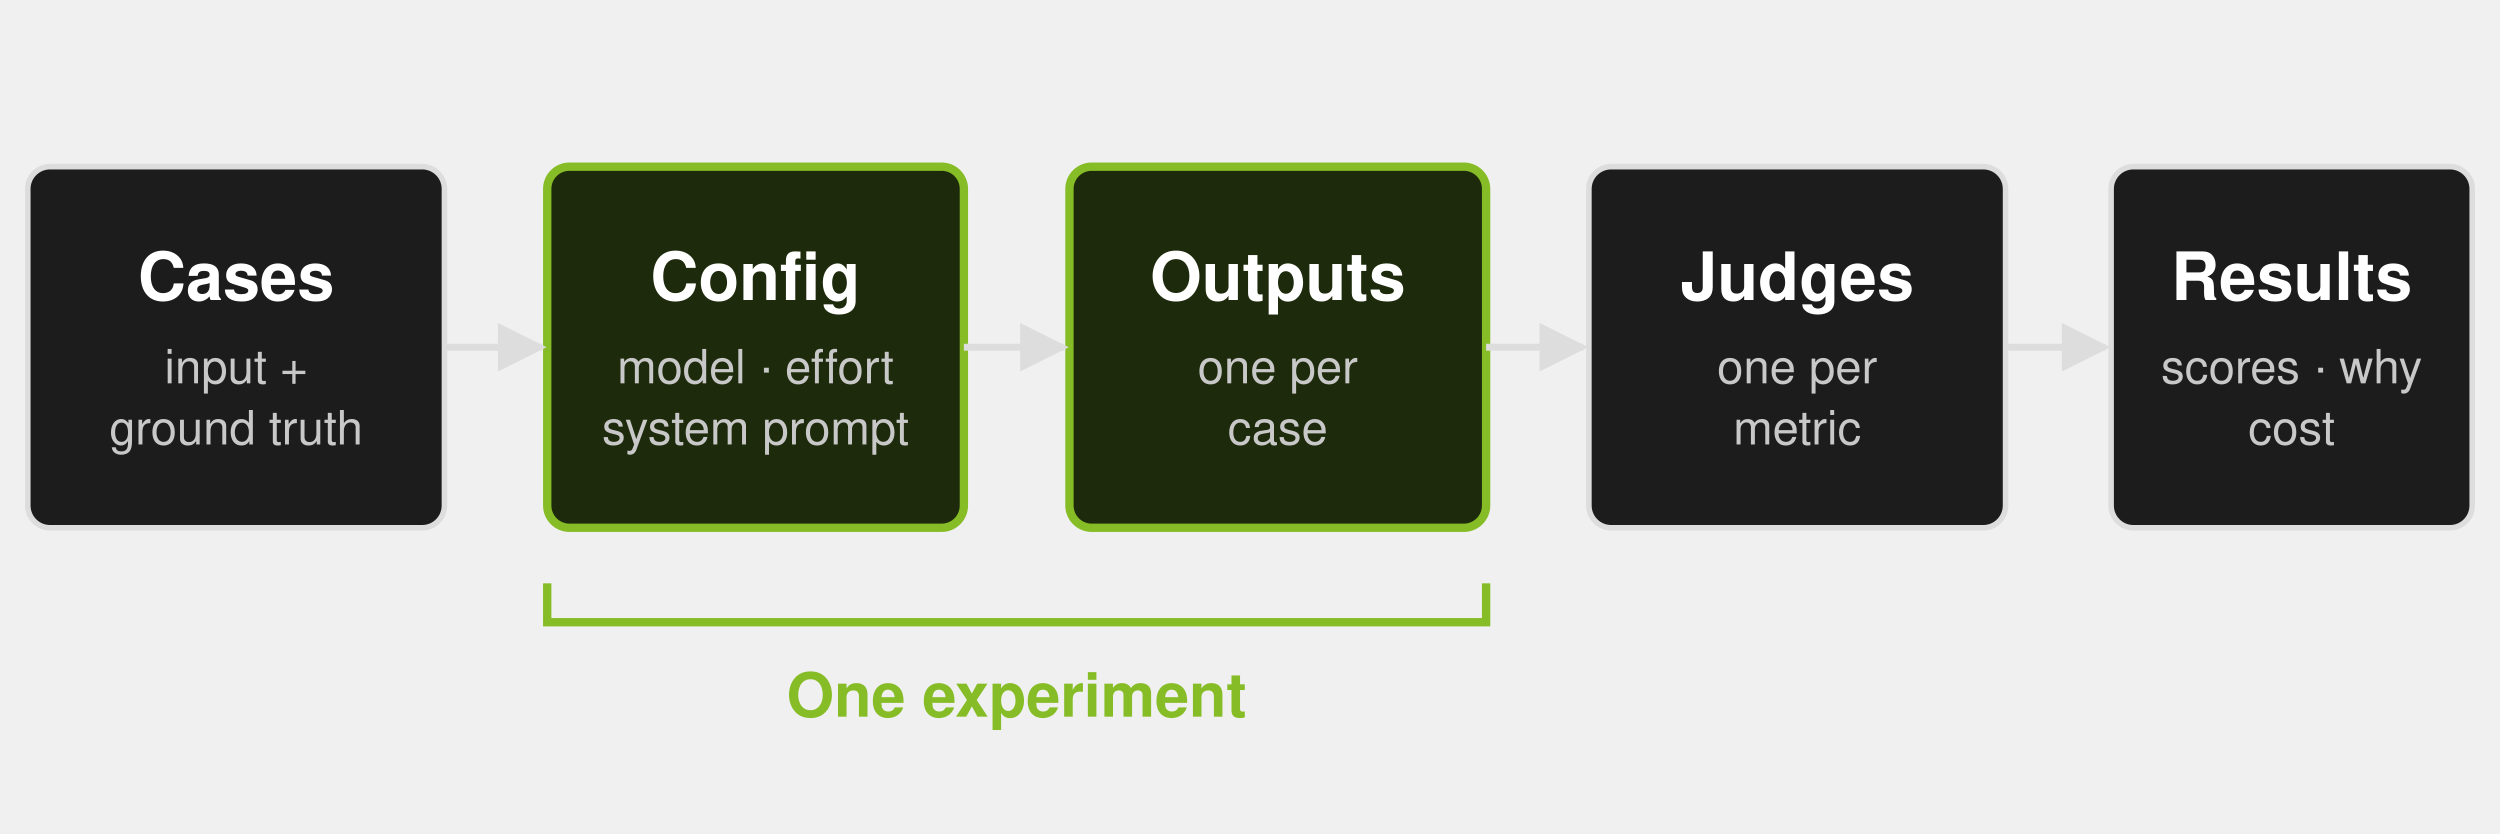
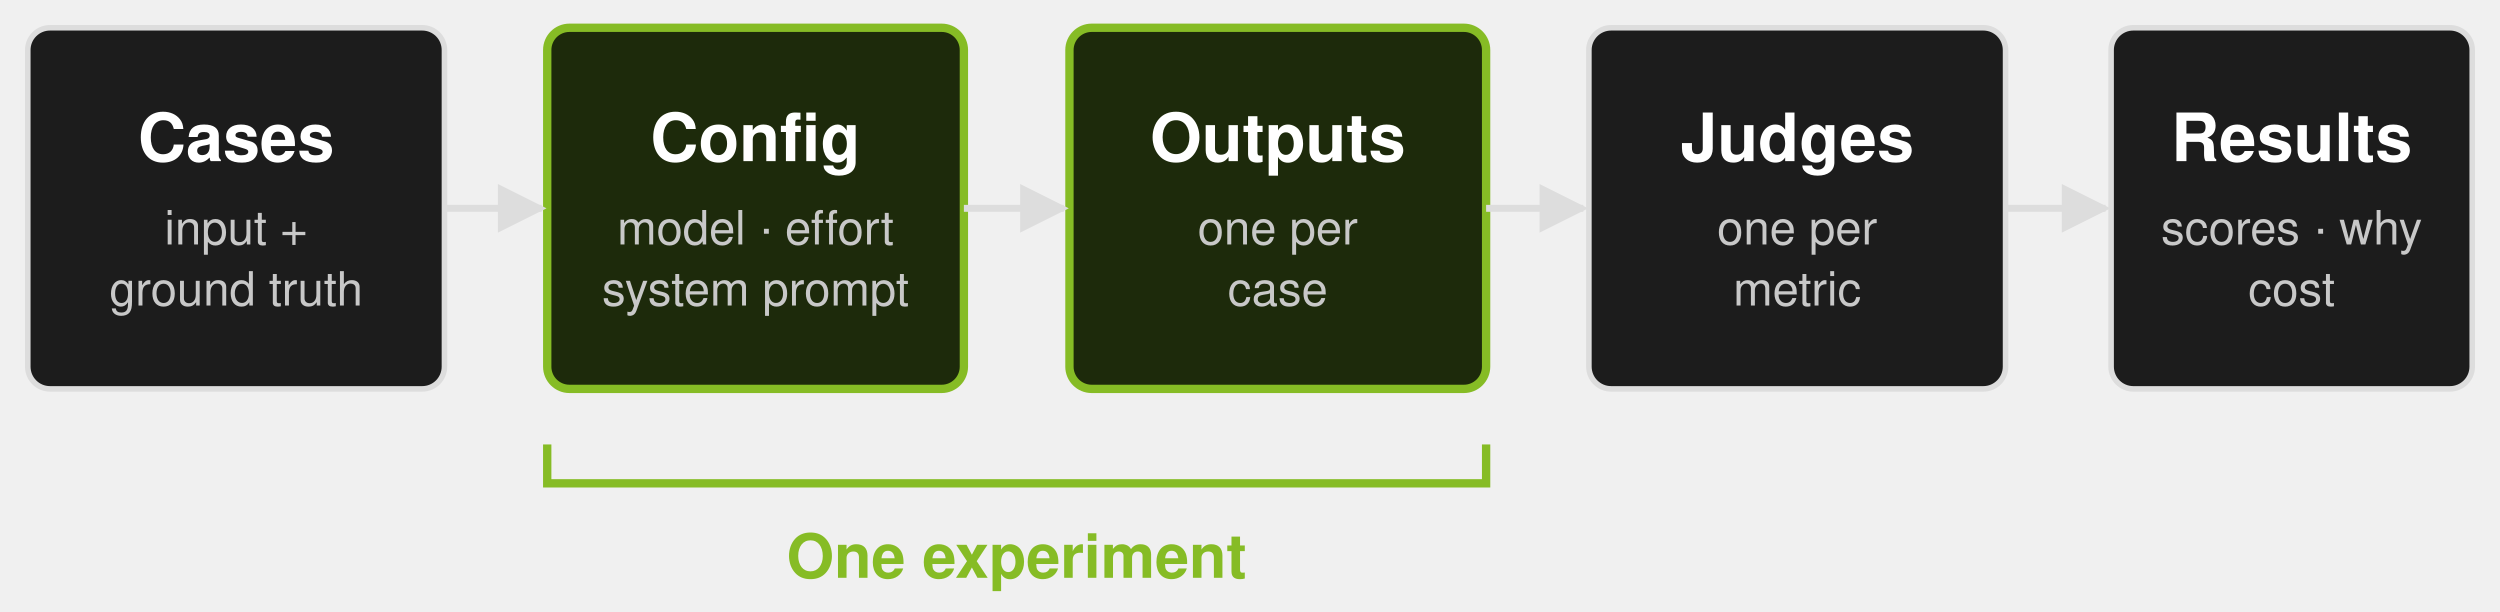
- <svg xmlns="http://www.w3.org/2000/svg" viewBox="0 0 900 300" width="900" height="300">
+ <svg xmlns="http://www.w3.org/2000/svg" viewBox="0 50 900 220" width="900" height="220">
  <defs>
    <marker id="arrow" viewBox="0 0 10 10" refX="9" refY="5" markerWidth="7" markerHeight="7" orient="auto-start-reverse">
      <path d="M0,0 L10,5 L0,10 z" fill="#ddd" />
    </marker>
  </defs>
  <style>
    text { font-family: "Source Sans Pro", Helvetica, Arial, sans-serif; fill: #fff; text-anchor: middle; }
    .name { font-size: 24px; font-weight: 700; }
    .sub { font-size: 17px; fill: #c8c8c8; }
    .box { fill: #1c1c1c; stroke: #ddd; stroke-width: 2; }
    .exp { fill: #1d2a0b; stroke: #86bc25; stroke-width: 3; }
    .flow { stroke: #ddd; stroke-width: 2.5; fill: none; marker-end: url(#arrow); }
    .bracket { stroke: #86bc25; stroke-width: 3; fill: none; }
    .label { font-size: 22px; font-weight: 700; fill: #86bc25; }
  </style>
  <rect class="box" x="10" y="60" width="150" height="130" rx="8" />
  <text class="name" x="85" y="108">Cases</text>
  <text class="sub" x="85" y="138">input +</text>
  <text class="sub" x="85" y="160">ground truth</text>
  <rect class="exp" x="197" y="60" width="150" height="130" rx="8" />
  <text class="name" x="272" y="108">Config</text>
  <text class="sub" x="272" y="138">model · effort</text>
  <text class="sub" x="272" y="160">system prompt</text>
  <rect class="exp" x="385" y="60" width="150" height="130" rx="8" />
  <text class="name" x="460" y="108">Outputs</text>
  <text class="sub" x="460" y="138">one per</text>
  <text class="sub" x="460" y="160">case</text>
  <rect class="box" x="572" y="60" width="150" height="130" rx="8" />
  <text class="name" x="647" y="108">Judges</text>
  <text class="sub" x="647" y="138">one per</text>
  <text class="sub" x="647" y="160">metric</text>
  <rect class="box" x="760" y="60" width="130" height="130" rx="8" />
  <text class="name" x="825" y="108">Results</text>
  <text class="sub" x="825" y="138">scores · why</text>
  <text class="sub" x="825" y="160">cost</text>
  <line class="flow" x1="160" y1="125" x2="195" y2="125" />
  <line class="flow" x1="347" y1="125" x2="383" y2="125" />
  <line class="flow" x1="535" y1="125" x2="570" y2="125" />
  <line class="flow" x1="722" y1="125" x2="758" y2="125" />
  <path class="bracket" d="M197,210 v14 h338 v-14" />
  <text class="label" x="366" y="258">One experiment</text>
</svg>
